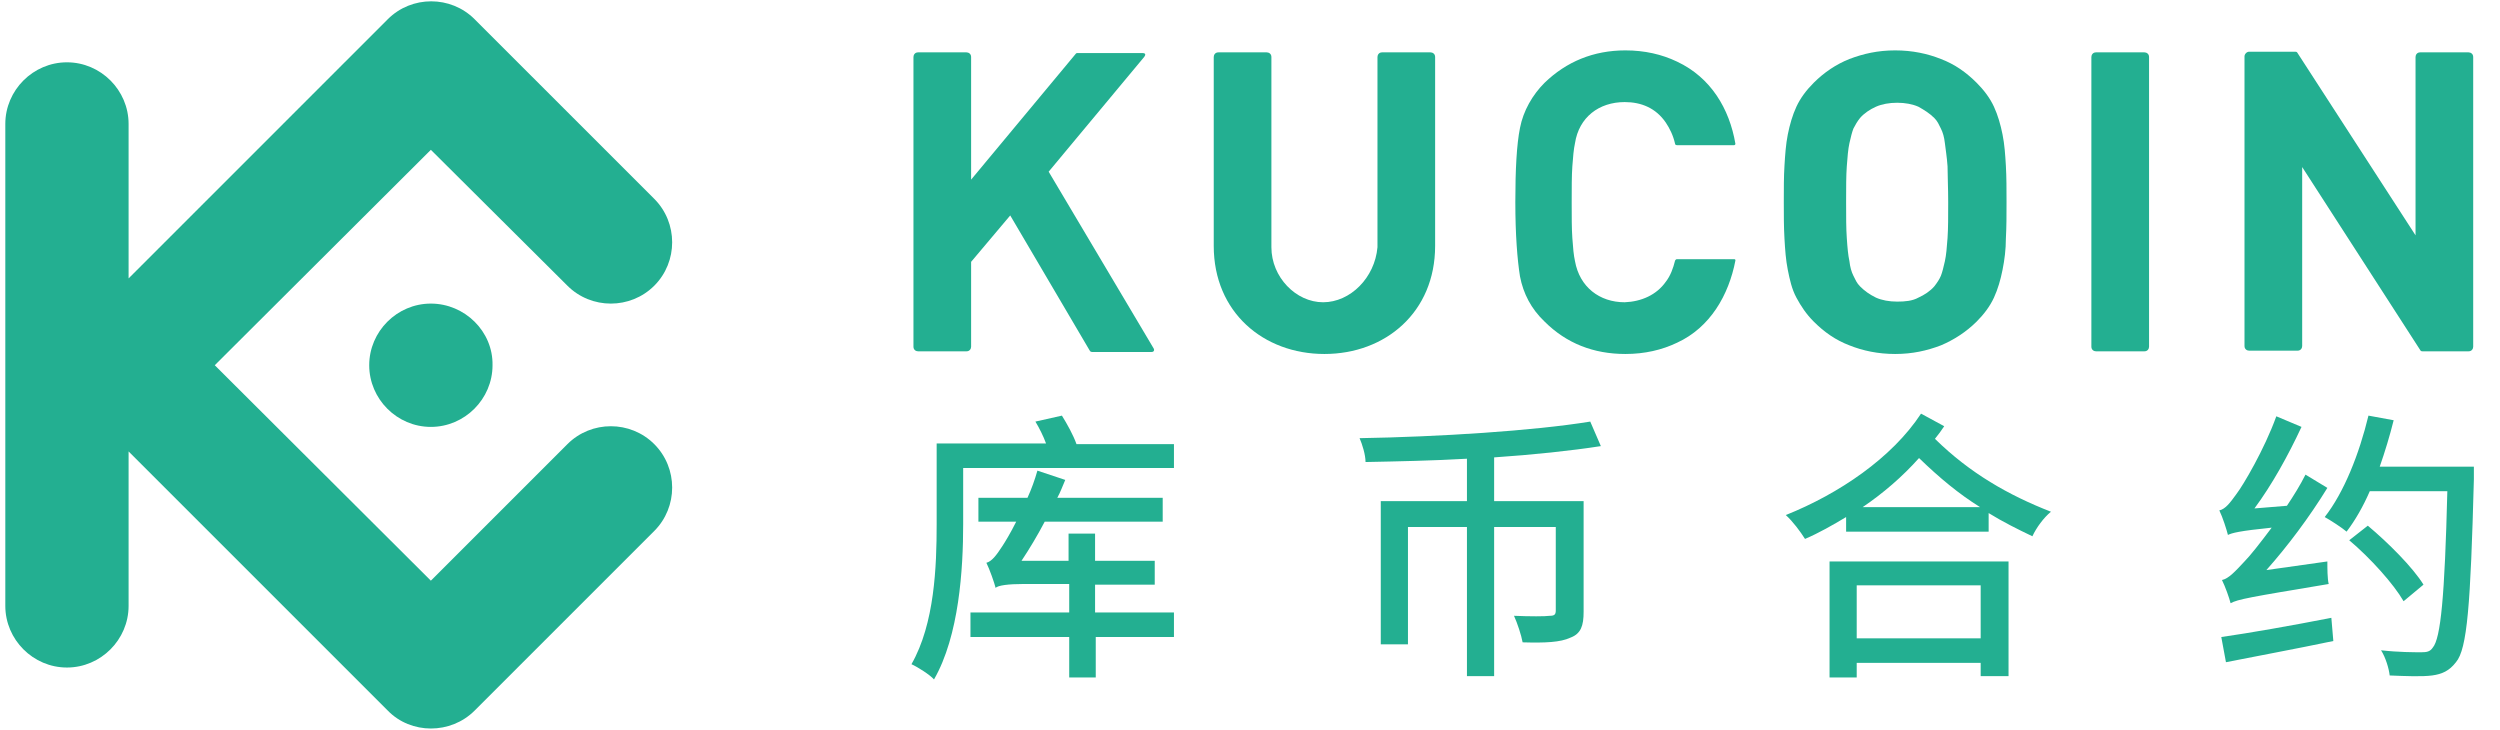
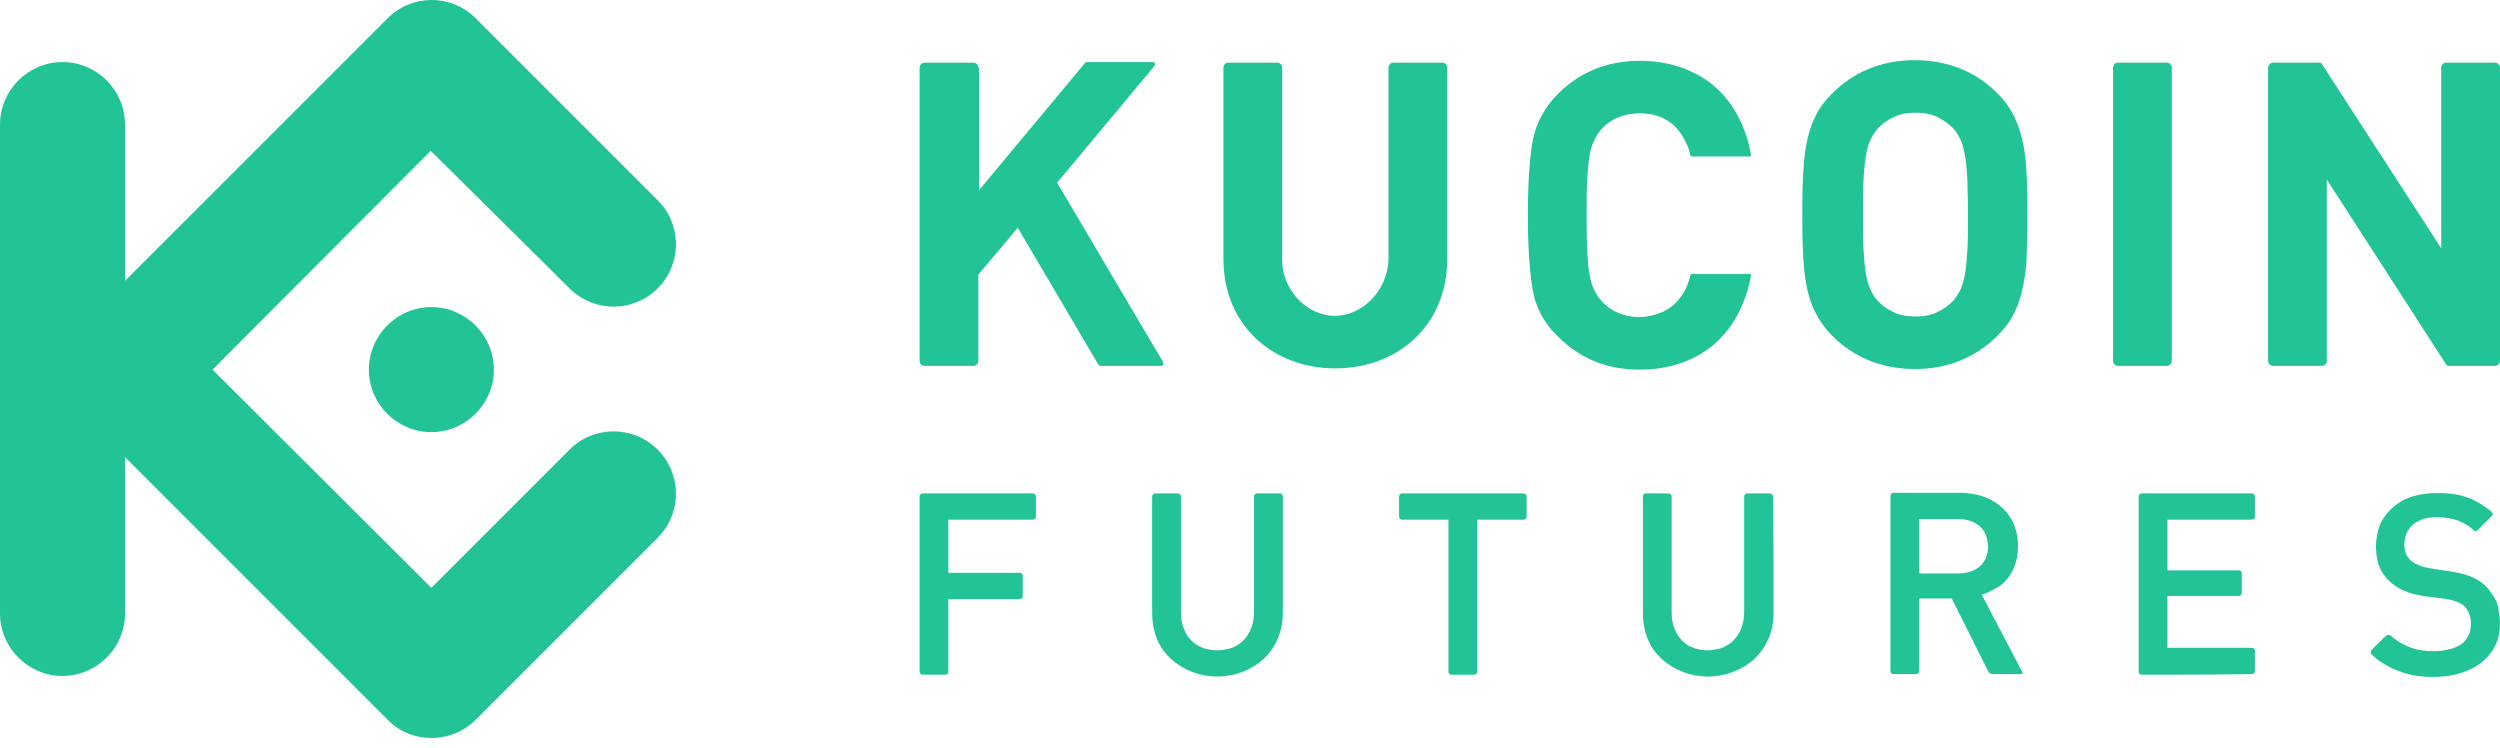
- <svg xmlns="http://www.w3.org/2000/svg" width="96px" height="28px" viewBox="0 0 96 28" version="1.1">
-   <g id="Symbols" stroke="none" stroke-width="1" fill="none" fill-rule="evenodd">
-     <g id="KuCoin_Futures_cn" transform="translate(-0, 0)" fill="#23AF91" fill-rule="nonzero">
-       <path d="M8.247,14.025 L16.545,22.298 L21.789,17.055 C22.705,16.138 24.207,16.138 25.124,17.055 C26.04,17.971 26.04,19.473 25.124,20.389 L18.225,27.287 C17.309,28.204 15.782,28.204 14.891,27.287 L4.938,17.335 L4.938,23.265 C4.938,24.564 3.869,25.633 2.571,25.633 C1.273,25.633 0.204,24.564 0.204,23.265 L0.204,4.76 C0.204,3.462 1.273,2.393 2.571,2.393 C3.869,2.393 4.938,3.462 4.938,4.76 L4.938,10.691 L14.891,0.738 C15.807,-0.178 17.309,-0.178 18.225,0.738 L25.124,7.636 C26.04,8.553 26.04,10.055 25.124,10.971 C24.207,11.887 22.705,11.887 21.789,10.971 L16.545,5.753 L8.247,14.025 L8.247,14.025 L8.247,14.025 Z M16.545,11.658 L16.545,11.658 C15.247,11.658 14.178,12.727 14.178,14.025 C14.178,15.324 15.247,16.393 16.545,16.393 C17.844,16.393 18.913,15.324 18.913,14.025 C18.938,12.727 17.844,11.658 16.545,11.658 Z" id="Shape" />
-       <g id="Group" transform="translate(34.87273, 1.781818)">
-         <path d="M42.178,5.982 C42.178,5.498 42.178,5.015 42.153,4.582 C42.127,4.149 42.102,3.767 42.025,3.385 C41.949,3.004 41.847,2.647 41.695,2.316 C41.542,1.985 41.313,1.68 41.033,1.4 C40.625,0.993 40.193,0.687 39.658,0.484 C39.149,0.28 38.564,0.153 37.902,0.153 C37.24,0.153 36.68,0.28 36.145,0.484 C35.636,0.687 35.178,0.993 34.771,1.4 C34.491,1.68 34.262,1.985 34.109,2.316 C33.956,2.647 33.855,3.004 33.778,3.385 C33.702,3.767 33.676,4.175 33.651,4.582 C33.625,4.989 33.625,5.473 33.625,5.982 C33.625,6.491 33.625,6.924 33.651,7.382 C33.676,7.815 33.702,8.196 33.778,8.578 C33.855,8.96 33.931,9.316 34.109,9.647 C34.287,9.978 34.491,10.284 34.771,10.564 C35.178,10.971 35.611,11.276 36.145,11.48 C36.655,11.684 37.24,11.811 37.902,11.811 C38.564,11.811 39.124,11.684 39.658,11.48 C40.142,11.276 40.625,10.971 41.033,10.564 C41.313,10.284 41.542,9.978 41.695,9.647 C41.847,9.316 41.949,8.96 42.025,8.578 C42.102,8.196 42.153,7.789 42.153,7.382 C42.178,6.924 42.178,6.491 42.178,5.982 L42.178,5.982 L42.178,5.982 Z M39.938,5.982 C39.938,6.516 39.938,7 39.913,7.356 C39.887,7.713 39.862,8.018 39.811,8.247 C39.76,8.476 39.709,8.68 39.658,8.807 C39.607,8.935 39.505,9.087 39.404,9.215 C39.251,9.393 39.022,9.545 38.793,9.647 C38.564,9.775 38.284,9.8 37.978,9.8 C37.673,9.8 37.393,9.749 37.164,9.647 C36.909,9.52 36.731,9.393 36.553,9.215 C36.425,9.087 36.375,8.96 36.298,8.807 C36.222,8.655 36.171,8.476 36.145,8.247 C36.095,8.018 36.069,7.738 36.044,7.356 C36.018,7 36.018,6.542 36.018,5.982 C36.018,5.422 36.018,4.964 36.044,4.607 C36.069,4.251 36.095,3.945 36.145,3.716 C36.196,3.487 36.247,3.284 36.298,3.156 C36.375,3.004 36.451,2.876 36.553,2.749 C36.705,2.571 36.935,2.418 37.164,2.316 C37.393,2.215 37.673,2.164 37.978,2.164 C38.284,2.164 38.564,2.215 38.793,2.316 C39.022,2.444 39.225,2.571 39.404,2.749 C39.531,2.876 39.582,3.004 39.658,3.156 C39.735,3.309 39.785,3.487 39.811,3.716 C39.836,3.945 39.887,4.225 39.913,4.607 C39.913,4.964 39.938,5.422 39.938,5.982 Z" id="Shape" />
-         <path d="M60.098,0.407 C60.098,0.28 59.996,0.229 59.92,0.229 L58.062,0.229 C57.935,0.229 57.884,0.331 57.884,0.407 L57.884,7.255 L53.353,0.255 C53.327,0.204 53.302,0.204 53.225,0.204 L51.495,0.204 C51.393,0.204 51.316,0.305 51.316,0.382 C51.316,4.073 51.316,7.789 51.316,11.505 C51.316,11.633 51.418,11.684 51.495,11.684 L53.353,11.684 C53.48,11.684 53.531,11.582 53.531,11.505 L53.531,4.633 L58.062,11.658 C58.087,11.709 58.113,11.709 58.189,11.709 L59.92,11.709 C60.047,11.709 60.098,11.607 60.098,11.531 L60.098,0.407 L60.098,0.407 Z" id="Path" />
-         <path d="M47.651,0.407 C47.651,0.28 47.549,0.229 47.473,0.229 L45.615,0.229 C45.487,0.229 45.436,0.331 45.436,0.407 L45.436,11.531 C45.436,11.658 45.538,11.709 45.615,11.709 L47.473,11.709 C47.6,11.709 47.651,11.607 47.651,11.531 L47.651,0.407 Z" id="Path" />
-         <path d="M25.48,5.982 C25.48,5.447 25.48,4.964 25.505,4.607 C25.531,4.251 25.556,3.945 25.607,3.716 C25.76,2.724 26.524,2.138 27.516,2.138 C28.153,2.138 28.713,2.367 29.095,2.927 C29.247,3.156 29.375,3.411 29.451,3.742 C29.451,3.767 29.476,3.793 29.527,3.793 L31.716,3.793 C31.742,3.793 31.767,3.767 31.767,3.742 C31.538,2.393 30.825,1.196 29.527,0.585 C28.942,0.305 28.28,0.153 27.542,0.153 C26.32,0.153 25.276,0.585 24.436,1.4 C23.978,1.858 23.622,2.469 23.495,3.131 C23.367,3.767 23.316,4.735 23.316,5.982 C23.316,7.229 23.393,8.196 23.495,8.833 C23.622,9.495 23.927,10.08 24.436,10.564 C25.276,11.404 26.32,11.811 27.542,11.811 C28.28,11.811 28.942,11.658 29.527,11.378 C30.8,10.793 31.513,9.545 31.767,8.222 C31.767,8.196 31.767,8.171 31.716,8.171 L29.527,8.171 C29.476,8.171 29.476,8.196 29.451,8.222 C29.375,8.527 29.273,8.807 29.095,9.036 C28.738,9.545 28.153,9.8 27.516,9.825 C26.549,9.825 25.785,9.24 25.607,8.247 C25.556,8.018 25.531,7.738 25.505,7.356 C25.48,7 25.48,6.542 25.48,5.982 Z" id="Path" />
-         <path d="M2.418,0.407 C2.418,0.28 2.316,0.229 2.24,0.229 L0.382,0.229 C0.255,0.229 0.204,0.331 0.204,0.407 L0.204,11.531 C0.204,11.658 0.305,11.709 0.382,11.709 L2.24,11.709 C2.367,11.709 2.418,11.607 2.418,11.531 L2.418,8.273 L3.92,6.491 L6.975,11.684 C7,11.735 7.051,11.735 7.102,11.735 L9.342,11.735 C9.444,11.735 9.469,11.658 9.418,11.582 L5.396,4.811 L9.062,0.407 C9.138,0.305 9.113,0.255 8.985,0.255 L6.516,0.255 C6.465,0.255 6.465,0.255 6.44,0.28 L2.418,5.116 L2.418,0.407 L2.418,0.407 L2.418,0.407 Z" id="Path" />
-         <path d="M15.935,9.825 C14.891,9.825 13.949,8.858 13.949,7.713 L13.949,0.407 C13.949,0.28 13.847,0.229 13.771,0.229 L11.913,0.229 C11.785,0.229 11.735,0.331 11.735,0.407 L11.735,7.662 C11.735,10.207 13.644,11.811 15.985,11.811 C18.327,11.811 20.236,10.207 20.236,7.662 L20.236,0.407 C20.236,0.28 20.135,0.229 20.058,0.229 L18.2,0.229 C18.073,0.229 18.022,0.331 18.022,0.407 L18.022,7.713 C17.92,8.884 16.978,9.825 15.935,9.825 Z" id="Path" />
-       </g>
-       <g id="Group" transform="translate(34.87273, 15.78182)">
-         <path d="M10.207,1.222 L10.207,2.189 L2.113,2.189 L2.113,4.353 C2.113,6.058 1.96,8.629 0.993,10.309 C0.84,10.131 0.356,9.825 0.127,9.724 C1.018,8.171 1.095,5.956 1.095,4.353 L1.095,1.247 L5.295,1.247 C5.193,0.967 5.04,0.662 4.887,0.407 L5.905,0.178 C6.109,0.509 6.338,0.916 6.465,1.273 L10.207,1.273 L10.207,1.222 Z M7.204,7.738 L10.207,7.738 L10.207,8.68 L7.204,8.68 L7.204,10.233 L6.185,10.233 L6.185,8.68 L2.393,8.68 L2.393,7.738 L6.185,7.738 L6.185,6.644 L4.404,6.644 C3.869,6.644 3.436,6.695 3.36,6.796 C3.309,6.593 3.131,6.084 3.004,5.829 C3.207,5.778 3.385,5.549 3.615,5.193 C3.716,5.04 3.92,4.709 4.149,4.251 L2.698,4.251 L2.698,3.335 L4.582,3.335 C4.735,3.004 4.862,2.647 4.964,2.291 L6.033,2.647 C5.931,2.876 5.855,3.105 5.727,3.335 L9.775,3.335 L9.775,4.251 L5.244,4.251 C4.964,4.785 4.658,5.295 4.353,5.753 L6.16,5.753 L6.16,4.709 L7.178,4.709 L7.178,5.753 L9.469,5.753 L9.469,6.669 L7.178,6.669 L7.178,7.738 L7.204,7.738 Z" id="Shape" />
-         <path d="M25.938,7.713 C25.938,8.247 25.836,8.553 25.429,8.705 C25.047,8.884 24.462,8.909 23.596,8.884 C23.545,8.604 23.393,8.145 23.265,7.865 C23.876,7.891 24.462,7.891 24.64,7.865 C24.818,7.865 24.869,7.815 24.869,7.662 L24.869,4.455 L22.502,4.455 L22.502,10.182 L21.458,10.182 L21.458,4.455 L19.193,4.455 L19.193,8.96 L18.149,8.96 L18.149,3.462 L21.458,3.462 L21.458,1.833 C20.135,1.909 18.811,1.935 17.564,1.96 C17.564,1.68 17.436,1.273 17.335,1.044 C20.364,0.993 24.004,0.764 26.193,0.407 L26.6,1.349 C25.455,1.527 24.004,1.68 22.502,1.782 L22.502,3.462 L25.938,3.462 L25.938,7.713 L25.938,7.713 Z" id="Path" />
-         <path d="M39.785,0.585 C39.684,0.738 39.556,0.916 39.429,1.069 C40.778,2.393 42.255,3.233 43.884,3.869 C43.604,4.098 43.324,4.48 43.171,4.811 C42.585,4.531 42.025,4.251 41.491,3.92 L41.491,4.633 L36.018,4.633 L36.018,4.073 C35.509,4.378 34.975,4.684 34.44,4.913 C34.262,4.633 33.982,4.251 33.702,3.996 C35.738,3.182 37.775,1.807 38.895,0.102 L39.785,0.585 Z M35.382,5.778 L42.255,5.778 L42.255,10.182 L41.185,10.182 L41.185,9.673 L36.425,9.673 L36.425,10.233 L35.382,10.233 L35.382,5.778 Z M36.425,6.695 L36.425,8.731 L41.185,8.731 L41.185,6.695 L36.425,6.695 Z M41.16,3.691 C40.345,3.182 39.607,2.571 38.818,1.807 C38.182,2.52 37.444,3.156 36.655,3.691 L41.16,3.691 Z" id="Shape" />
-         <path d="M54.498,5.778 C54.498,6.033 54.498,6.44 54.549,6.644 C51.495,7.153 51.062,7.229 50.782,7.382 C50.731,7.178 50.578,6.745 50.451,6.491 C50.705,6.44 50.96,6.16 51.316,5.778 C51.52,5.575 51.902,5.091 52.36,4.48 C51.113,4.607 50.833,4.684 50.68,4.76 C50.629,4.556 50.476,4.073 50.349,3.818 C50.578,3.767 50.756,3.538 51.011,3.182 C51.265,2.851 52.08,1.476 52.538,0.204 L53.505,0.611 C52.996,1.705 52.36,2.851 51.698,3.742 L52.945,3.64 C53.2,3.258 53.455,2.851 53.658,2.444 L54.498,2.953 C53.811,4.073 52.971,5.193 52.156,6.109 L54.498,5.778 Z M50.425,8.68 C51.495,8.527 53.098,8.247 54.651,7.942 L54.727,8.833 C53.276,9.138 51.749,9.418 50.604,9.647 L50.425,8.68 Z M60.124,2.138 C60.124,2.138 60.124,2.495 60.124,2.622 C59.996,7.458 59.869,9.138 59.436,9.647 C59.182,9.978 58.902,10.105 58.52,10.156 C58.138,10.207 57.502,10.182 56.891,10.156 C56.865,9.902 56.738,9.469 56.56,9.189 C57.222,9.265 57.833,9.265 58.113,9.265 C58.316,9.265 58.444,9.24 58.545,9.087 C58.851,8.731 59.004,7.127 59.105,3.08 L56.127,3.08 C55.873,3.665 55.567,4.2 55.236,4.633 C55.058,4.48 54.625,4.2 54.396,4.073 C55.135,3.131 55.72,1.655 56.076,0.178 L57.044,0.356 C56.891,0.967 56.713,1.553 56.509,2.138 L60.124,2.138 Z M57.425,7.305 C57.044,6.644 56.153,5.651 55.338,4.964 L56.051,4.404 C56.84,5.065 57.782,6.007 58.189,6.669 L57.425,7.305 Z" id="Shape" />
-       </g>
-     </g>
-   </g>
+ <svg xmlns="http://www.w3.org/2000/svg" width="107" height="32" viewBox="0 0 107 32" fill="none">
+   <path fill-rule="evenodd" clip-rule="evenodd" d="M9.097 15.82L18.462 25.158L24.375 19.245C25.419 18.201 27.105 18.201 28.148 19.245C29.192 20.288 29.192 21.974 28.148 23.017L20.362 30.804C19.318 31.847 17.606 31.847 16.589 30.804L5.351 19.566V26.255C5.351 27.727 4.147 28.931 2.676 28.931C1.204 28.931 0 27.727 0 26.255V5.331C0 3.86 1.204 2.656 2.676 2.656C4.147 2.656 5.351 3.86 5.351 5.331V12.02L16.589 0.783C17.633 -0.261 19.318 -0.261 20.362 0.783L28.148 8.569C29.192 9.612 29.192 11.298 28.148 12.341C27.105 13.385 25.419 13.385 24.375 12.341L18.435 6.455L9.097 15.82V15.82V15.82ZM18.462 13.144V13.144C16.991 13.144 15.787 14.348 15.787 15.82C15.787 17.291 16.991 18.495 18.462 18.495C19.934 18.495 21.138 17.291 21.138 15.82C21.138 14.348 19.934 13.144 18.462 13.144Z" fill="#21C397" />
+   <path fill-rule="evenodd" clip-rule="evenodd" d="M86.772 9.184C86.772 8.622 86.772 8.087 86.745 7.605C86.718 7.124 86.692 6.669 86.611 6.241C86.531 5.813 86.397 5.411 86.237 5.037C86.049 4.662 85.809 4.314 85.487 3.993C85.033 3.538 84.524 3.191 83.936 2.95C83.347 2.709 82.705 2.575 81.956 2.575C81.206 2.575 80.564 2.709 79.976 2.95C79.387 3.191 78.879 3.538 78.424 3.993C78.103 4.314 77.835 4.662 77.674 5.037C77.487 5.411 77.38 5.813 77.3 6.241C77.22 6.669 77.193 7.124 77.166 7.605C77.139 8.087 77.139 8.622 77.139 9.184C77.139 9.746 77.139 10.254 77.166 10.763C77.193 11.244 77.22 11.699 77.3 12.127C77.38 12.555 77.487 12.957 77.674 13.331C77.862 13.706 78.103 14.054 78.424 14.375C78.879 14.83 79.387 15.178 79.976 15.418C80.564 15.659 81.206 15.793 81.956 15.793C82.705 15.793 83.347 15.659 83.936 15.418C84.498 15.178 85.033 14.83 85.487 14.375C85.809 14.054 86.076 13.706 86.237 13.331C86.424 12.957 86.531 12.555 86.611 12.127C86.692 11.699 86.745 11.244 86.745 10.763C86.772 10.254 86.772 9.746 86.772 9.184V9.184V9.184ZM84.23 9.185C84.23 9.8 84.23 10.335 84.203 10.736C84.177 11.138 84.15 11.486 84.096 11.753C84.043 12.021 83.989 12.235 83.909 12.395C83.829 12.556 83.722 12.716 83.615 12.85C83.427 13.064 83.187 13.225 82.919 13.359C82.652 13.492 82.331 13.546 81.983 13.546C81.635 13.546 81.314 13.492 81.046 13.359C80.752 13.225 80.538 13.064 80.35 12.85C80.217 12.716 80.136 12.556 80.056 12.395C79.976 12.235 79.922 12.021 79.869 11.753C79.815 11.486 79.789 11.165 79.762 10.736C79.735 10.335 79.735 9.8 79.735 9.185C79.735 8.569 79.735 8.034 79.762 7.633C79.789 7.231 79.815 6.884 79.869 6.616C79.922 6.348 79.976 6.134 80.056 5.974C80.136 5.813 80.243 5.653 80.35 5.519C80.538 5.305 80.779 5.144 81.046 5.011C81.314 4.877 81.635 4.823 81.983 4.823C82.331 4.823 82.652 4.877 82.919 5.011C83.187 5.144 83.427 5.305 83.615 5.519C83.749 5.653 83.829 5.813 83.909 5.974C83.989 6.134 84.043 6.348 84.096 6.616C84.15 6.884 84.177 7.205 84.203 7.633C84.203 8.034 84.23 8.569 84.23 9.185Z" fill="#21C397" />
+   <path fill-rule="evenodd" clip-rule="evenodd" d="M107 2.896C107 2.762 106.893 2.682 106.786 2.682H104.699C104.565 2.682 104.485 2.789 104.485 2.896V10.628L99.374 2.735C99.348 2.682 99.321 2.682 99.24 2.682H97.287C97.18 2.682 97.073 2.789 97.073 2.896C97.073 7.07 97.073 11.271 97.073 15.445C97.073 15.578 97.18 15.659 97.287 15.659H99.374C99.508 15.659 99.588 15.552 99.588 15.445V7.685L104.699 15.605C104.726 15.659 104.752 15.659 104.833 15.659H106.786C106.92 15.659 107 15.552 107 15.445V2.896V2.896Z" fill="#21C397" />
+   <path fill-rule="evenodd" clip-rule="evenodd" d="M92.953 2.896C92.953 2.762 92.846 2.682 92.739 2.682H90.652C90.518 2.682 90.438 2.789 90.438 2.896V15.445C90.438 15.578 90.544 15.659 90.652 15.659H92.739C92.872 15.659 92.953 15.552 92.953 15.445V2.896Z" fill="#21C397" />
+   <path fill-rule="evenodd" clip-rule="evenodd" d="M67.908 9.184C67.908 8.569 67.908 8.034 67.935 7.632C67.962 7.231 67.989 6.883 68.042 6.616C68.23 5.492 69.086 4.85 70.183 4.85C70.905 4.85 71.547 5.117 71.949 5.733C72.136 6 72.27 6.294 72.35 6.642C72.35 6.669 72.377 6.696 72.43 6.696H74.892C74.919 6.696 74.945 6.669 74.945 6.642C74.678 5.117 73.875 3.753 72.43 3.084C71.761 2.763 71.012 2.602 70.183 2.602C68.791 2.602 67.614 3.084 66.678 4.02C66.142 4.555 65.768 5.224 65.607 5.973C65.474 6.696 65.393 7.793 65.393 9.211C65.393 10.629 65.474 11.699 65.607 12.448C65.741 13.198 66.116 13.867 66.678 14.402C67.641 15.365 68.791 15.82 70.183 15.82C71.012 15.82 71.761 15.659 72.43 15.338C73.875 14.669 74.678 13.278 74.945 11.78C74.945 11.753 74.945 11.726 74.892 11.726H72.43C72.377 11.726 72.377 11.753 72.35 11.78C72.27 12.127 72.136 12.448 71.949 12.689C71.547 13.278 70.878 13.546 70.183 13.572C69.086 13.572 68.23 12.903 68.042 11.806C67.989 11.539 67.962 11.218 67.935 10.79C67.908 10.335 67.908 9.8 67.908 9.184Z" fill="#21C397" />
+   <path fill-rule="evenodd" clip-rule="evenodd" d="M41.874 2.897C41.874 2.763 41.767 2.683 41.66 2.683H39.573C39.439 2.683 39.359 2.79 39.359 2.897V15.446C39.359 15.58 39.466 15.66 39.573 15.66H41.66C41.794 15.66 41.874 15.553 41.874 15.446V11.754L43.56 9.747L47.011 15.607C47.038 15.66 47.092 15.66 47.145 15.66H49.687C49.794 15.66 49.821 15.58 49.767 15.473L45.245 7.82L49.393 2.844C49.473 2.737 49.446 2.656 49.312 2.656H46.53C46.476 2.656 46.476 2.656 46.449 2.683L41.901 8.141V2.897H41.874Z" fill="#21C397" />
+   <path fill-rule="evenodd" clip-rule="evenodd" d="M57.126 13.518C55.948 13.518 54.878 12.421 54.878 11.137V2.896C54.878 2.762 54.771 2.682 54.664 2.682H52.577C52.443 2.682 52.363 2.789 52.363 2.896V11.083C52.363 13.946 54.503 15.766 57.152 15.766C59.801 15.766 61.942 13.946 61.942 11.083V2.896C61.942 2.762 61.835 2.682 61.728 2.682H59.641C59.507 2.682 59.427 2.789 59.427 2.896V11.137C59.373 12.448 58.303 13.518 57.126 13.518Z" fill="#21C397" />
+   <path fill-rule="evenodd" clip-rule="evenodd" d="M86.558 28.77L84.819 25.452C85.086 25.372 85.327 25.238 85.595 25.078C86.13 24.676 86.371 24.034 86.371 23.392C86.371 22.937 86.264 22.455 85.996 22.081C85.648 21.572 85.086 21.251 84.471 21.144C84.45 21.141 84.429 21.138 84.409 21.135C84.247 21.112 84.102 21.091 83.936 21.091H81.046C80.966 21.091 80.912 21.144 80.912 21.225V28.716C80.912 28.797 80.966 28.85 81.046 28.85H82.009C82.09 28.85 82.143 28.797 82.143 28.716V25.613H83.534L85.086 28.716C85.113 28.797 85.193 28.85 85.3 28.85H86.504C86.585 28.85 86.585 28.823 86.558 28.77ZM84.926 22.75C85.033 22.964 85.086 23.178 85.086 23.392C85.086 23.633 85.033 23.847 84.926 24.008C84.712 24.382 84.257 24.543 83.829 24.543H82.143V22.215H83.829C84.257 22.215 84.685 22.375 84.926 22.75Z" fill="#21C397" />
+   <path d="M106.946 26.175C106.973 26.335 107 26.496 107 26.683C107 27.165 106.866 27.646 106.545 28.021C106.117 28.556 105.448 28.824 104.779 28.931C104.164 29.011 103.468 28.984 102.879 28.797C102.532 28.69 102.211 28.529 101.916 28.342C101.782 28.262 101.675 28.155 101.542 28.048C101.435 27.941 101.461 27.861 101.515 27.807L102.05 27.272C102.157 27.165 102.237 27.138 102.371 27.245C102.719 27.54 103.147 27.753 103.629 27.834C104.003 27.887 104.378 27.887 104.752 27.807C105.02 27.753 105.288 27.646 105.475 27.459C105.582 27.352 105.662 27.192 105.716 27.031C105.769 26.817 105.769 26.576 105.716 26.362C105.635 26.121 105.502 25.907 105.261 25.8C105.127 25.747 104.993 25.693 104.859 25.666C104.592 25.613 104.351 25.586 104.083 25.559C103.816 25.533 103.548 25.479 103.308 25.426C103.04 25.345 102.799 25.265 102.558 25.105C102.103 24.81 101.809 24.382 101.729 23.847C101.649 23.392 101.702 22.884 101.863 22.456C102.05 22.028 102.398 21.68 102.799 21.439C102.986 21.332 103.227 21.252 103.441 21.198C103.869 21.091 104.351 21.091 104.779 21.118C105.073 21.145 105.368 21.198 105.635 21.305C106.01 21.439 106.331 21.653 106.625 21.894C106.732 22.001 106.679 22.054 106.625 22.108L106.037 22.697C105.983 22.75 105.903 22.75 105.849 22.67C105.796 22.616 105.742 22.59 105.689 22.536C105.528 22.429 105.368 22.349 105.181 22.268C104.913 22.188 104.619 22.135 104.324 22.135C104.057 22.135 103.789 22.161 103.522 22.295C103.12 22.483 102.906 22.857 102.906 23.312C102.906 23.579 102.986 23.82 103.174 23.981C103.441 24.222 103.843 24.302 104.191 24.355C104.378 24.382 104.565 24.409 104.752 24.436C105.073 24.489 105.395 24.543 105.689 24.65C106.09 24.81 106.438 25.051 106.652 25.426C106.839 25.64 106.92 25.907 106.946 26.175Z" fill="#21C397" />
+   <path d="M91.669 28.877C91.588 28.877 91.535 28.824 91.535 28.743V21.252C91.535 21.171 91.588 21.118 91.669 21.118H96.378C96.458 21.118 96.511 21.171 96.511 21.252V22.108C96.511 22.188 96.458 22.241 96.378 22.241H92.766V24.409H95.04H95.655H95.816C95.896 24.409 95.95 24.462 95.95 24.543V24.944V24.971V25.372C95.95 25.452 95.896 25.506 95.816 25.506H95.655H95.04H92.766V27.727H96.378C96.458 27.727 96.511 27.78 96.511 27.86V28.717C96.511 28.797 96.458 28.85 96.378 28.85C94.799 28.877 93.221 28.877 91.669 28.877Z" fill="#21C397" />
+   <path d="M63.226 22.242V28.744C63.226 28.824 63.172 28.878 63.092 28.878H62.129C62.049 28.878 61.995 28.824 61.995 28.744C61.995 26.576 61.995 24.409 61.995 22.242H60.015C59.935 22.242 59.881 22.188 59.881 22.108V21.252C59.881 21.172 59.935 21.118 60.015 21.118H65.206C65.286 21.118 65.34 21.172 65.34 21.252V22.108C65.34 22.188 65.286 22.242 65.206 22.242H63.226Z" fill="#21C397" />
+   <path d="M54.905 26.255C54.905 26.817 54.744 27.352 54.423 27.807C54.022 28.395 53.353 28.77 52.657 28.904C52.47 28.931 52.283 28.957 52.095 28.957C51.908 28.957 51.721 28.931 51.533 28.904C50.838 28.77 50.196 28.395 49.768 27.807C49.447 27.352 49.313 26.79 49.313 26.255C49.313 24.596 49.313 22.91 49.313 21.252C49.313 21.171 49.366 21.118 49.447 21.118H50.41C50.49 21.118 50.544 21.171 50.544 21.252C50.544 22.91 50.544 24.543 50.544 26.201C50.544 26.924 50.891 27.593 51.641 27.78C51.774 27.807 51.935 27.834 52.095 27.834C52.256 27.834 52.39 27.807 52.55 27.78C53.3 27.593 53.674 26.924 53.674 26.201V21.252C53.674 21.171 53.728 21.118 53.808 21.118H54.771C54.851 21.118 54.905 21.171 54.905 21.252C54.905 22.91 54.905 24.569 54.905 26.255Z" fill="#21C397" />
+   <path d="M40.59 22.241V24.516H43.64C43.72 24.516 43.774 24.569 43.774 24.65V25.506C43.774 25.586 43.72 25.64 43.64 25.64H40.59V28.743C40.59 28.824 40.536 28.877 40.456 28.877H39.493C39.412 28.877 39.359 28.824 39.359 28.743V21.252C39.359 21.171 39.412 21.118 39.493 21.118H44.202C44.282 21.118 44.336 21.171 44.336 21.252V22.108C44.336 22.188 44.282 22.241 44.202 22.241H40.59V22.241Z" fill="#21C397" />
+   <path d="M75.909 26.255C75.909 26.817 75.748 27.352 75.427 27.807C75.026 28.395 74.357 28.77 73.661 28.904C73.474 28.931 73.287 28.957 73.099 28.957C72.912 28.957 72.725 28.931 72.537 28.904C71.842 28.77 71.2 28.395 70.771 27.807C70.45 27.352 70.317 26.79 70.317 26.255C70.317 24.596 70.317 22.91 70.317 21.252C70.317 21.171 70.37 21.118 70.45 21.118H71.414C71.494 21.118 71.547 21.171 71.547 21.252C71.547 22.91 71.547 24.543 71.547 26.201C71.547 26.924 71.895 27.593 72.644 27.78C72.778 27.807 72.939 27.834 73.073 27.834C73.233 27.834 73.367 27.807 73.527 27.78C74.276 27.593 74.651 26.924 74.651 26.201V21.252C74.651 21.171 74.705 21.118 74.785 21.118H75.748C75.828 21.118 75.882 21.171 75.882 21.252C75.909 22.91 75.909 24.569 75.909 26.255Z" fill="#21C397" />
</svg>
